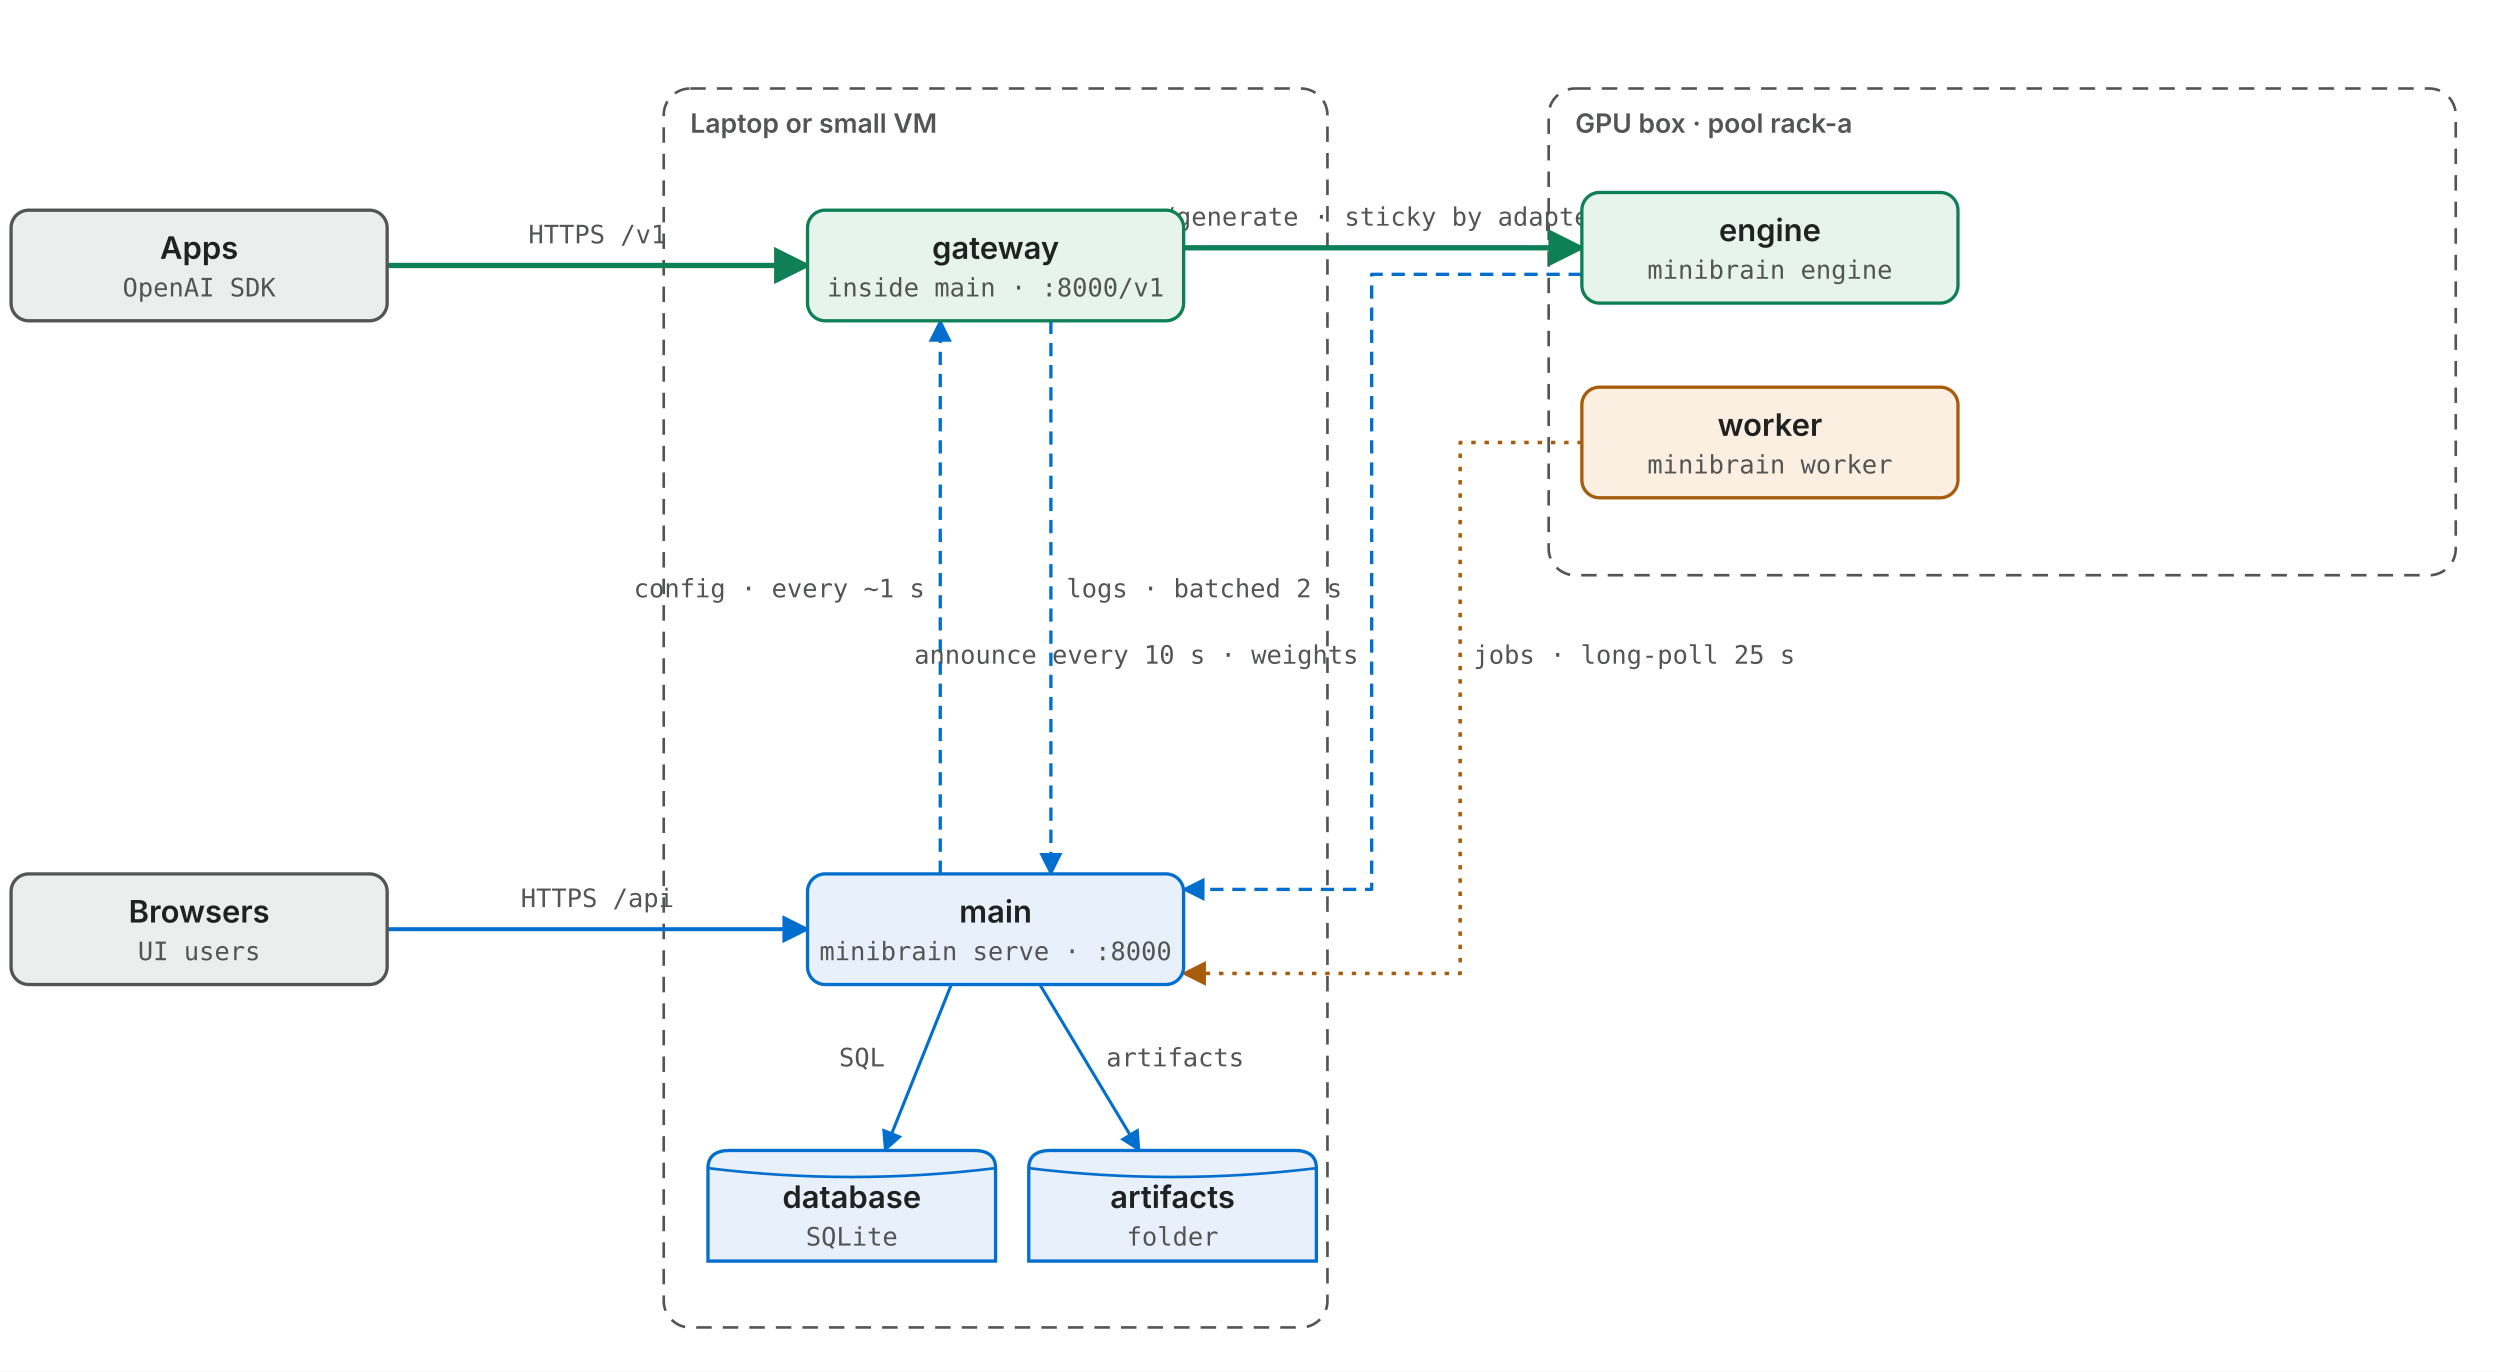
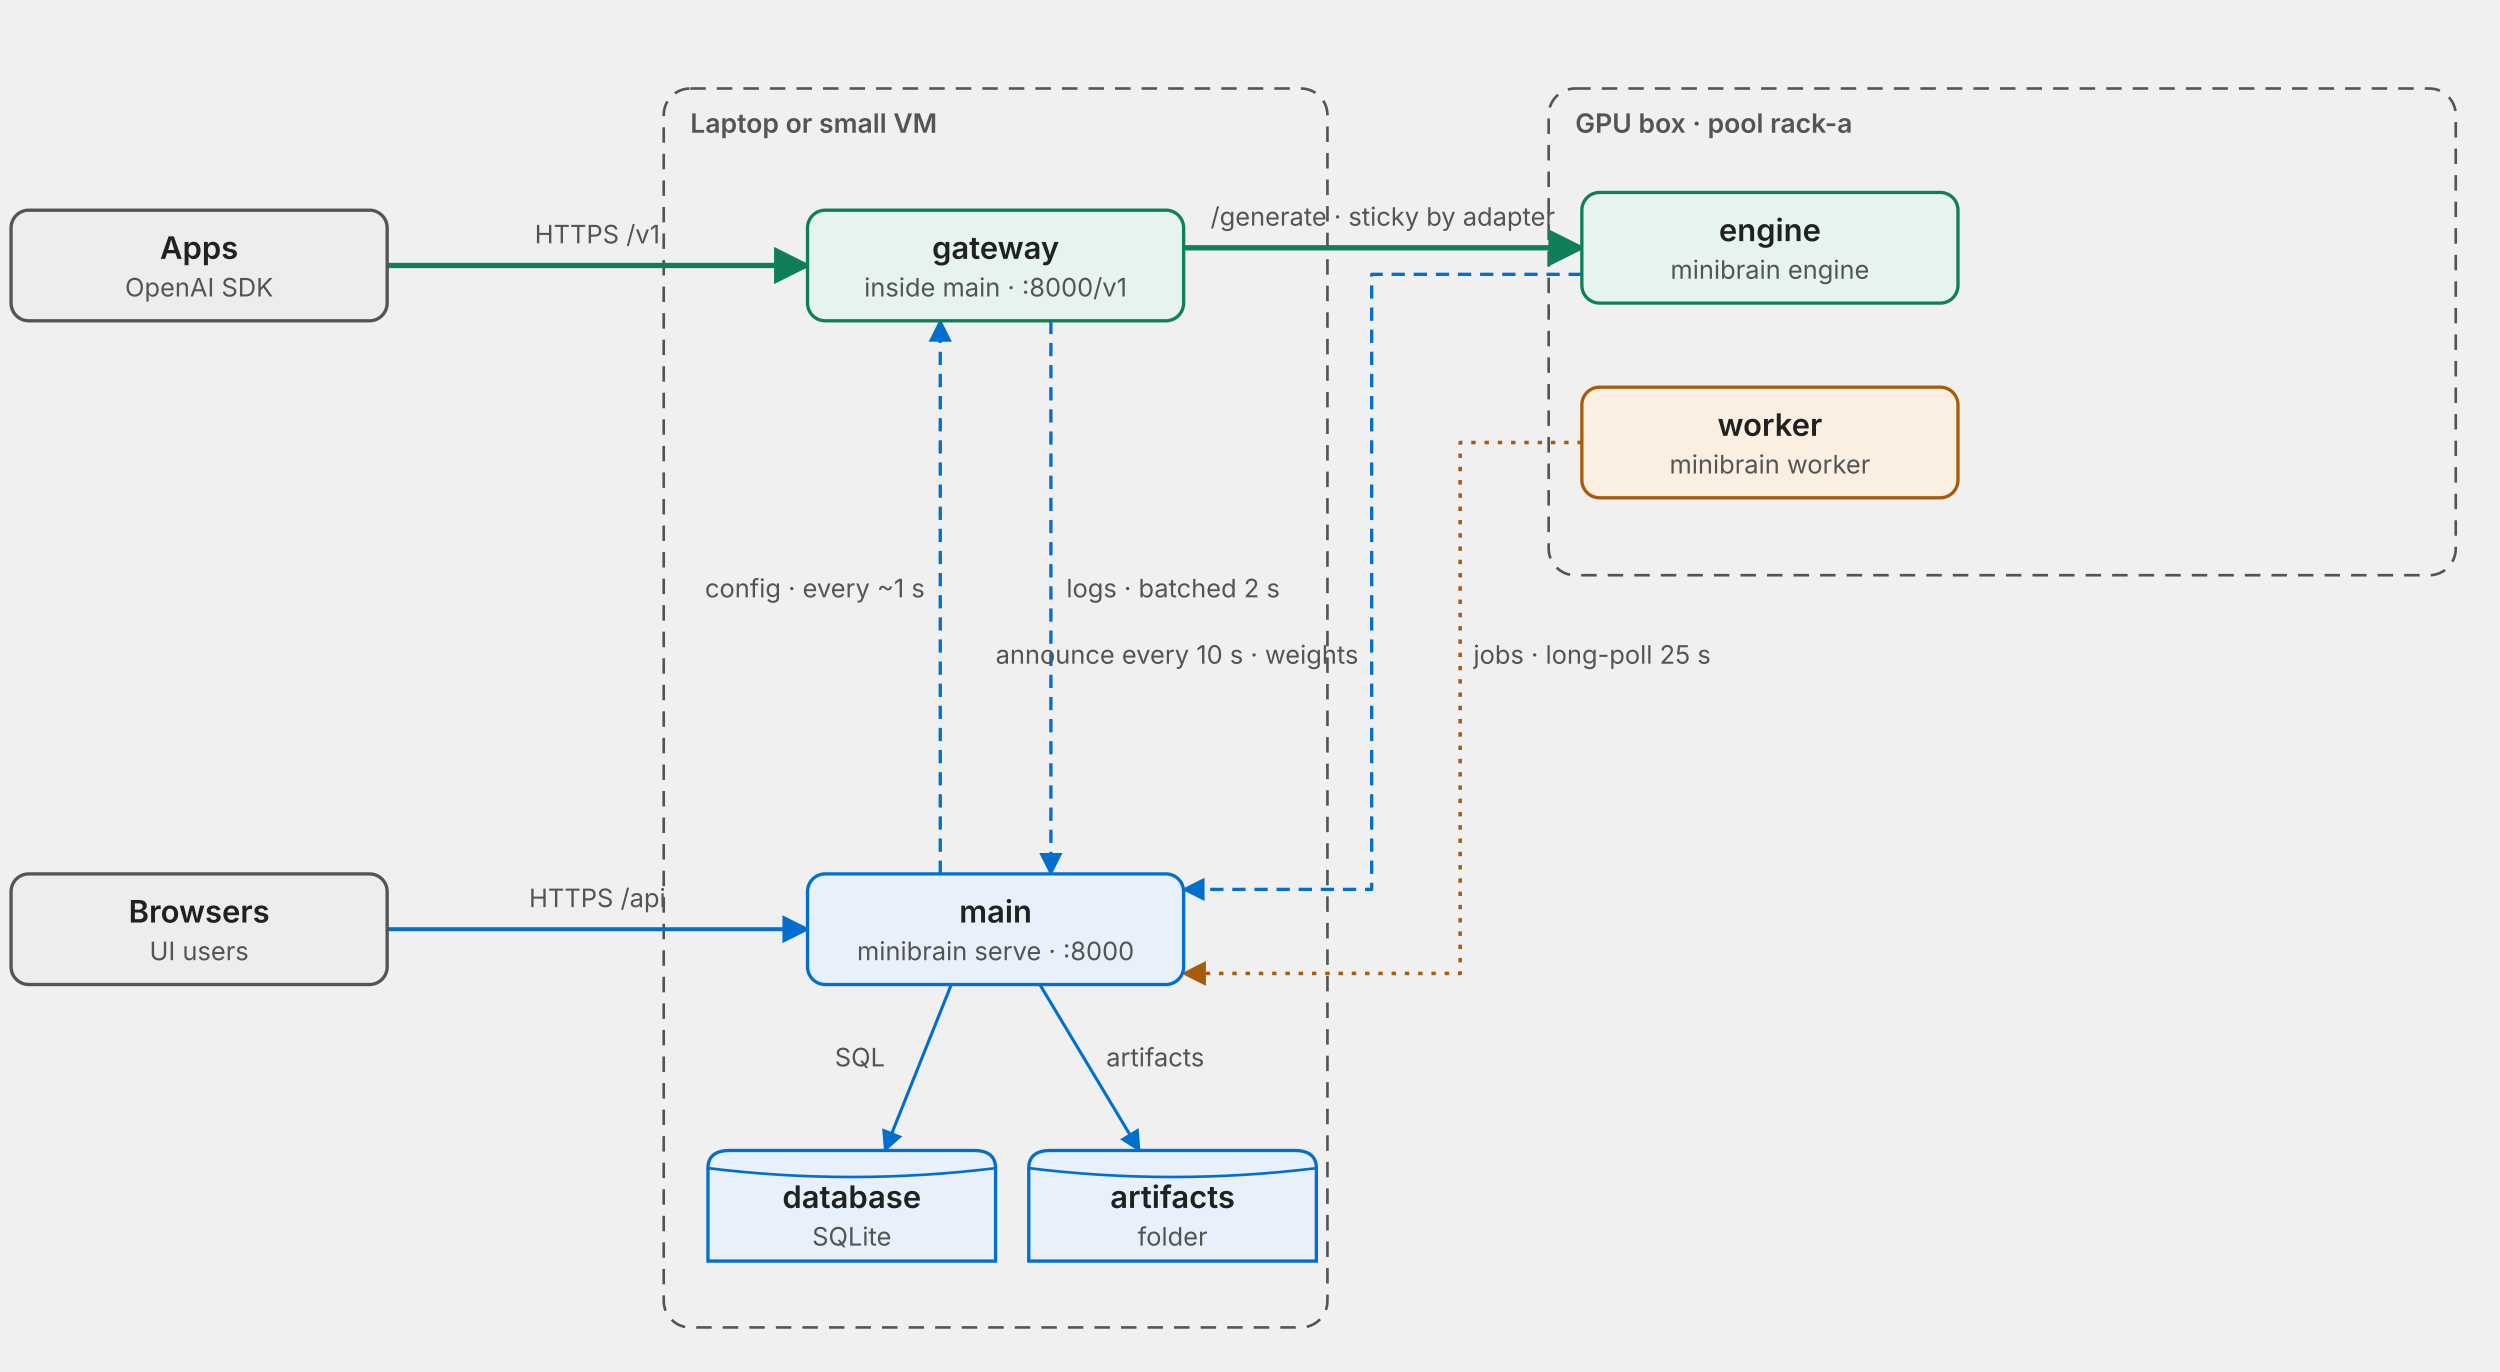
<svg xmlns="http://www.w3.org/2000/svg" width="1130" height="620" viewBox="0 0 1130 620" role="img" aria-label="minibrain roles in the Local main, remote GPUs shape" font-family="Inter, -apple-system, Segoe UI, Helvetica, Arial, sans-serif">
-   <rect width="1130" height="620" fill="#ffffff" />
  <defs>
    <marker id="arrow-inference" viewBox="0 0 10 10" refX="9" refY="5" markerWidth="7" markerHeight="7" orient="auto-start-reverse">
      <path d="M0 0 L10 5 L0 10 Z" fill="#0f7f57" />
    </marker>
    <marker id="arrow-ui" viewBox="0 0 10 10" refX="9" refY="5" markerWidth="7" markerHeight="7" orient="auto-start-reverse">
      <path d="M0 0 L10 5 L0 10 Z" fill="#026ecd" />
    </marker>
    <marker id="arrow-config" viewBox="0 0 10 10" refX="9" refY="5" markerWidth="7" markerHeight="7" orient="auto-start-reverse">
      <path d="M0 0 L10 5 L0 10 Z" fill="#026ecd" />
    </marker>
    <marker id="arrow-jobs" viewBox="0 0 10 10" refX="9" refY="5" markerWidth="7" markerHeight="7" orient="auto-start-reverse">
      <path d="M0 0 L10 5 L0 10 Z" fill="#a65c0a" />
    </marker>
    <marker id="arrow-data" viewBox="0 0 10 10" refX="9" refY="5" markerWidth="7" markerHeight="7" orient="auto-start-reverse">
      <path d="M0 0 L10 5 L0 10 Z" fill="#026ecd" />
    </marker>
    <marker id="arrow-down" viewBox="0 0 10 10" refX="9" refY="5" markerWidth="7" markerHeight="7" orient="auto-start-reverse">
      <path d="M0 0 L10 5 L0 10 Z" fill="#b42318" />
    </marker>
  </defs>
  <rect x="300" y="40" width="300" height="560" rx="12" fill="none" stroke="#535454" stroke-width="1.2" stroke-dasharray="7 5" />
  <text x="312" y="60" font-size="12" font-weight="600" fill="#535454">Laptop or small VM</text>
  <rect x="700" y="40" width="410" height="220" rx="12" fill="none" stroke="#535454" stroke-width="1.2" stroke-dasharray="7 5" />
  <text x="712" y="60" font-size="12" font-weight="600" fill="#535454">GPU box · pool rack-a</text>
  <polyline class="fade" points="175,120 365,120" fill="none" stroke="#0f7f57" stroke-width="2.4" stroke-dasharray="" stroke-linejoin="round" marker-end="url(#arrow-inference)" opacity="1" />
-   <text class="fade" x="270" y="110" font-size="11.5" font-family="JetBrains Mono, ui-monospace, Menlo, Consolas, monospace" text-anchor="middle" fill="#535454" opacity="1">HTTPS /v1</text>
+   <text class="fade" x="270" y="110" font-size="11.5" font-family="Inter, -apple-system, Segoe UI, Helvetica, Arial, sans-serif" text-anchor="middle" fill="#535454" opacity="1">HTTPS /v1</text>
  <polyline class="fade" points="175,420 365,420" fill="none" stroke="#026ecd" stroke-width="1.8" stroke-dasharray="" stroke-linejoin="round" marker-end="url(#arrow-ui)" opacity="1" />
-   <text class="fade" x="270" y="410" font-size="11.5" font-family="JetBrains Mono, ui-monospace, Menlo, Consolas, monospace" text-anchor="middle" fill="#535454" opacity="1">HTTPS /api</text>
+   <text class="fade" x="270" y="410" font-size="11.5" font-family="Inter, -apple-system, Segoe UI, Helvetica, Arial, sans-serif" text-anchor="middle" fill="#535454" opacity="1">HTTPS /api</text>
  <polyline class="fade" points="425,395 425,145" fill="none" stroke="#026ecd" stroke-width="1.5" stroke-dasharray="6 4" stroke-linejoin="round" marker-end="url(#arrow-config)" opacity="1" />
-   <text class="fade" x="418" y="270" font-size="11.5" font-family="JetBrains Mono, ui-monospace, Menlo, Consolas, monospace" text-anchor="end" fill="#535454" opacity="1">config · every ~1 s</text>
+   <text class="fade" x="418" y="270" font-size="11.5" font-family="Inter, -apple-system, Segoe UI, Helvetica, Arial, sans-serif" text-anchor="end" fill="#535454" opacity="1">config · every ~1 s</text>
  <polyline class="fade" points="475,145 475,395" fill="none" stroke="#026ecd" stroke-width="1.5" stroke-dasharray="6 4" stroke-linejoin="round" marker-end="url(#arrow-config)" opacity="1" />
-   <text class="fade" x="482" y="270" font-size="11.5" font-family="JetBrains Mono, ui-monospace, Menlo, Consolas, monospace" text-anchor="start" fill="#535454" opacity="1">logs · batched 2 s</text>
+   <text class="fade" x="482" y="270" font-size="11.5" font-family="Inter, -apple-system, Segoe UI, Helvetica, Arial, sans-serif" text-anchor="start" fill="#535454" opacity="1">logs · batched 2 s</text>
  <polyline class="fade" points="535,112 715,112" fill="none" stroke="#0f7f57" stroke-width="2.4" stroke-dasharray="" stroke-linejoin="round" marker-end="url(#arrow-inference)" opacity="1" />
-   <text class="fade" x="625" y="102" font-size="11.5" font-family="JetBrains Mono, ui-monospace, Menlo, Consolas, monospace" text-anchor="middle" fill="#535454" opacity="1">/generate · sticky by adapter</text>
+   <text class="fade" x="625" y="102" font-size="11.5" font-family="Inter, -apple-system, Segoe UI, Helvetica, Arial, sans-serif" text-anchor="middle" fill="#535454" opacity="1">/generate · sticky by adapter</text>
  <polyline class="fade" points="715,124 620,124 620,402 535,402" fill="none" stroke="#026ecd" stroke-width="1.5" stroke-dasharray="6 4" stroke-linejoin="round" marker-end="url(#arrow-config)" opacity="1" />
-   <text class="fade" x="614" y="300" font-size="11.5" font-family="JetBrains Mono, ui-monospace, Menlo, Consolas, monospace" text-anchor="end" fill="#535454" opacity="1">announce every 10 s · weights</text>
+   <text class="fade" x="614" y="300" font-size="11.5" font-family="Inter, -apple-system, Segoe UI, Helvetica, Arial, sans-serif" text-anchor="end" fill="#535454" opacity="1">announce every 10 s · weights</text>
  <polyline class="fade" points="715,200 660,200 660,440 535,440" fill="none" stroke="#a65c0a" stroke-width="1.6" stroke-dasharray="2 4" stroke-linejoin="round" marker-end="url(#arrow-jobs)" opacity="1" />
-   <text class="fade" x="666" y="300" font-size="11.5" font-family="JetBrains Mono, ui-monospace, Menlo, Consolas, monospace" text-anchor="start" fill="#535454" opacity="1">jobs · long-poll 25 s</text>
+   <text class="fade" x="666" y="300" font-size="11.5" font-family="Inter, -apple-system, Segoe UI, Helvetica, Arial, sans-serif" text-anchor="start" fill="#535454" opacity="1">jobs · long-poll 25 s</text>
  <polyline class="fade" points="430,445 400,520" fill="none" stroke="#026ecd" stroke-width="1.4" stroke-dasharray="" stroke-linejoin="round" marker-end="url(#arrow-data)" opacity="1" />
-   <text class="fade" x="400" y="482" font-size="11.5" font-family="JetBrains Mono, ui-monospace, Menlo, Consolas, monospace" text-anchor="end" fill="#535454" opacity="1">SQL</text>
+   <text class="fade" x="400" y="482" font-size="11.5" font-family="Inter, -apple-system, Segoe UI, Helvetica, Arial, sans-serif" text-anchor="end" fill="#535454" opacity="1">SQL</text>
  <polyline class="fade" points="470,445 515,520" fill="none" stroke="#026ecd" stroke-width="1.4" stroke-dasharray="" stroke-linejoin="round" marker-end="url(#arrow-data)" opacity="1" />
-   <text class="fade" x="500" y="482" font-size="11.5" font-family="JetBrains Mono, ui-monospace, Menlo, Consolas, monospace" text-anchor="start" fill="#535454" opacity="1">artifacts</text>
+   <text class="fade" x="500" y="482" font-size="11.5" font-family="Inter, -apple-system, Segoe UI, Helvetica, Arial, sans-serif" text-anchor="start" fill="#535454" opacity="1">artifacts</text>
  <g opacity="1">
    <rect x="5" y="95" width="170" height="50" rx="8" fill="#eceded" stroke="#535454" stroke-width="1.5" stroke-dasharray="" />
    <text x="90" y="117" text-anchor="middle" font-size="14" font-weight="600" fill="#202121">Apps</text>
-     <text x="90" y="134" text-anchor="middle" font-size="11.5" font-family="JetBrains Mono, ui-monospace, Menlo, Consolas, monospace" fill="#535454">OpenAI SDK</text>
+     <text x="90" y="134" text-anchor="middle" font-size="11.5" font-family="Inter, -apple-system, Segoe UI, Helvetica, Arial, sans-serif" fill="#535454">OpenAI SDK</text>
  </g>
  <g opacity="1">
    <rect x="5" y="395" width="170" height="50" rx="8" fill="#eceded" stroke="#535454" stroke-width="1.5" stroke-dasharray="" />
    <text x="90" y="417" text-anchor="middle" font-size="14" font-weight="600" fill="#202121">Browsers</text>
-     <text x="90" y="434" text-anchor="middle" font-size="11.5" font-family="JetBrains Mono, ui-monospace, Menlo, Consolas, monospace" fill="#535454">UI users</text>
+     <text x="90" y="434" text-anchor="middle" font-size="11.5" font-family="Inter, -apple-system, Segoe UI, Helvetica, Arial, sans-serif" fill="#535454">UI users</text>
  </g>
  <g opacity="1">
    <rect x="365" y="95" width="170" height="50" rx="8" fill="#e6f4ed" stroke="#0f7f57" stroke-width="1.5" stroke-dasharray="" />
    <text x="450" y="117" text-anchor="middle" font-size="14" font-weight="600" fill="#202121">gateway</text>
-     <text x="450" y="134" text-anchor="middle" font-size="11.5" font-family="JetBrains Mono, ui-monospace, Menlo, Consolas, monospace" fill="#535454">inside main · :8000/v1</text>
+     <text x="450" y="134" text-anchor="middle" font-size="11.5" font-family="Inter, -apple-system, Segoe UI, Helvetica, Arial, sans-serif" fill="#535454">inside main · :8000/v1</text>
  </g>
  <g opacity="1">
    <rect x="365" y="395" width="170" height="50" rx="8" fill="#e8f1fb" stroke="#026ecd" stroke-width="1.5" stroke-dasharray="" />
    <text x="450" y="417" text-anchor="middle" font-size="14" font-weight="600" fill="#202121">main</text>
-     <text x="450" y="434" text-anchor="middle" font-size="11.5" font-family="JetBrains Mono, ui-monospace, Menlo, Consolas, monospace" fill="#535454">minibrain serve · :8000</text>
+     <text x="450" y="434" text-anchor="middle" font-size="11.5" font-family="Inter, -apple-system, Segoe UI, Helvetica, Arial, sans-serif" fill="#535454">minibrain serve · :8000</text>
  </g>
  <g opacity="1">
    <path d="M320 528 Q320 520 330 520 L440 520 Q450 520 450 528 L450 570 L320 570 Z" fill="#e8f1fb" stroke="#026ecd" stroke-width="1.5" />
    <path d="M320 528 Q385 536 450 528" fill="none" stroke="#026ecd" stroke-width="1.2" />
    <text x="385" y="546" text-anchor="middle" font-size="14" font-weight="600" fill="#202121">database</text>
-     <text x="385" y="563" text-anchor="middle" font-size="11.5" font-family="JetBrains Mono, ui-monospace, Menlo, Consolas, monospace" fill="#535454">SQLite</text>
+     <text x="385" y="563" text-anchor="middle" font-size="11.5" font-family="Inter, -apple-system, Segoe UI, Helvetica, Arial, sans-serif" fill="#535454">SQLite</text>
  </g>
  <g opacity="1">
    <path d="M465 528 Q465 520 475 520 L585 520 Q595 520 595 528 L595 570 L465 570 Z" fill="#e8f1fb" stroke="#026ecd" stroke-width="1.5" />
    <path d="M465 528 Q530 536 595 528" fill="none" stroke="#026ecd" stroke-width="1.2" />
    <text x="530" y="546" text-anchor="middle" font-size="14" font-weight="600" fill="#202121">artifacts</text>
-     <text x="530" y="563" text-anchor="middle" font-size="11.5" font-family="JetBrains Mono, ui-monospace, Menlo, Consolas, monospace" fill="#535454">folder</text>
+     <text x="530" y="563" text-anchor="middle" font-size="11.5" font-family="Inter, -apple-system, Segoe UI, Helvetica, Arial, sans-serif" fill="#535454">folder</text>
  </g>
  <g opacity="1">
    <rect x="715" y="87" width="170" height="50" rx="8" fill="#e6f4ed" stroke="#0f7f57" stroke-width="1.5" stroke-dasharray="" />
    <text x="800" y="109" text-anchor="middle" font-size="14" font-weight="600" fill="#202121">engine</text>
-     <text x="800" y="126" text-anchor="middle" font-size="11.5" font-family="JetBrains Mono, ui-monospace, Menlo, Consolas, monospace" fill="#535454">minibrain engine</text>
+     <text x="800" y="126" text-anchor="middle" font-size="11.5" font-family="Inter, -apple-system, Segoe UI, Helvetica, Arial, sans-serif" fill="#535454">minibrain engine</text>
  </g>
  <g opacity="1">
    <rect x="715" y="175" width="170" height="50" rx="8" fill="#faefe1" stroke="#a65c0a" stroke-width="1.5" stroke-dasharray="" />
    <text x="800" y="197" text-anchor="middle" font-size="14" font-weight="600" fill="#202121">worker</text>
-     <text x="800" y="214" text-anchor="middle" font-size="11.5" font-family="JetBrains Mono, ui-monospace, Menlo, Consolas, monospace" fill="#535454">minibrain worker</text>
+     <text x="800" y="214" text-anchor="middle" font-size="11.5" font-family="Inter, -apple-system, Segoe UI, Helvetica, Arial, sans-serif" fill="#535454">minibrain worker</text>
  </g>
</svg>
